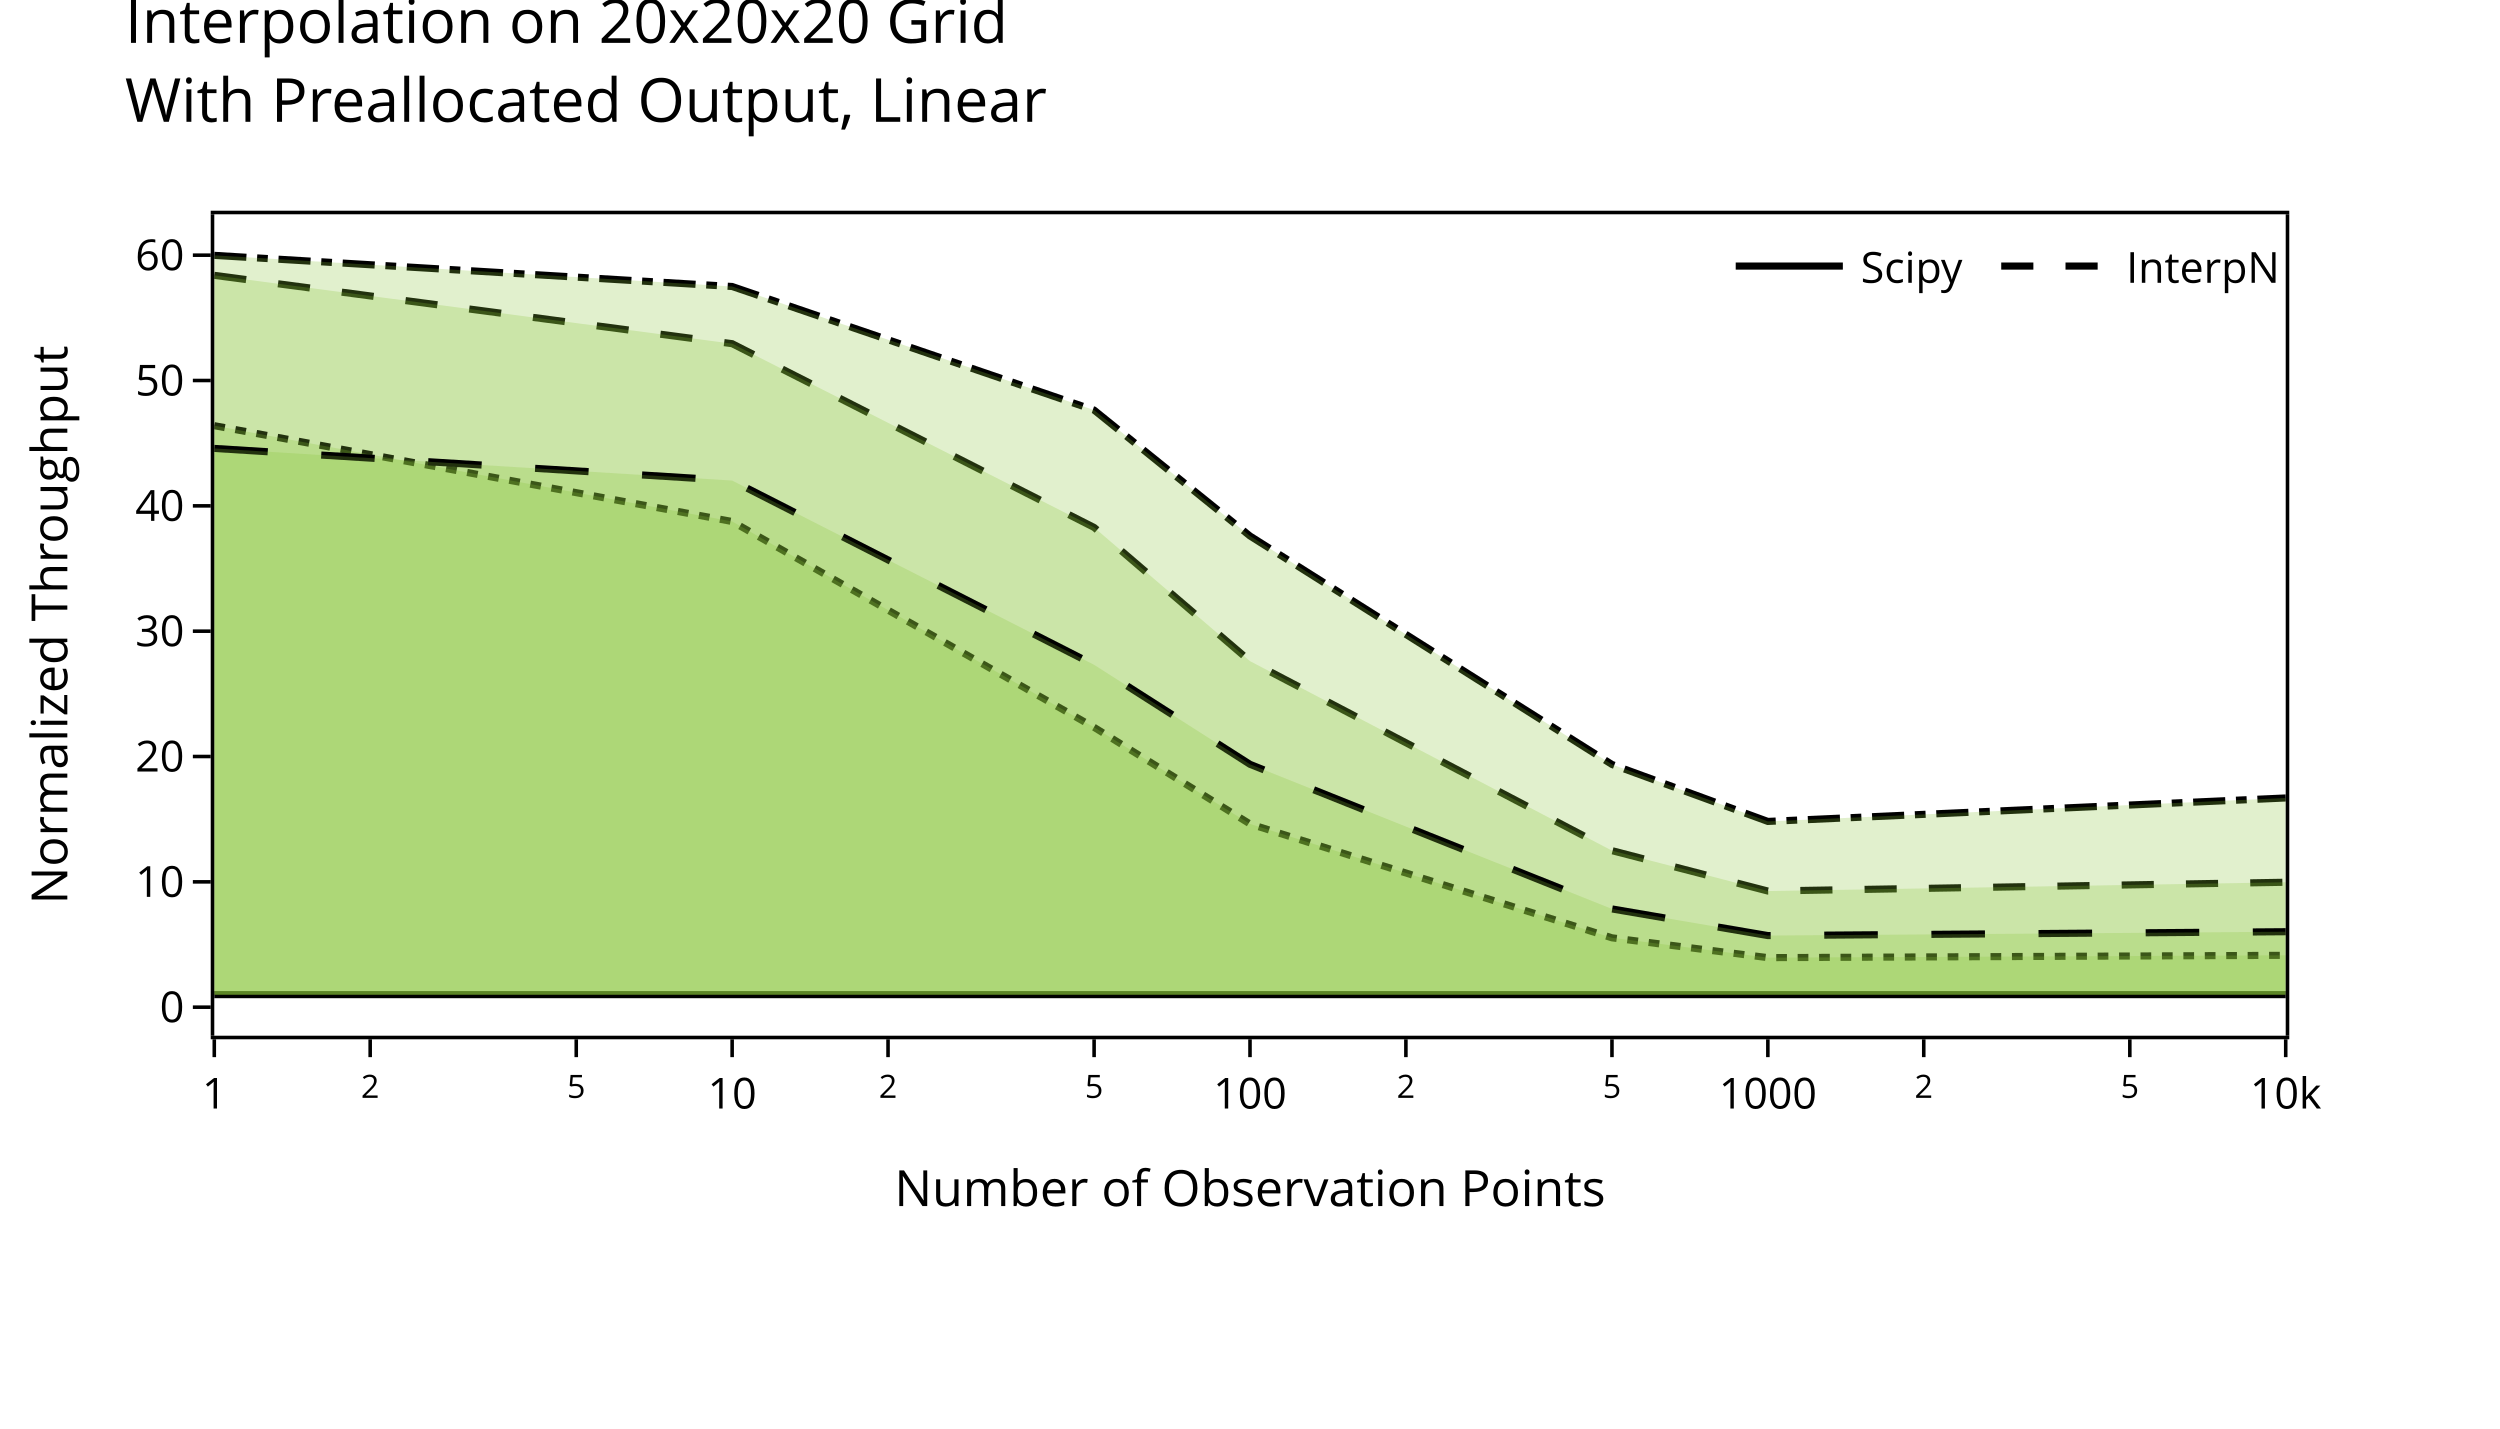
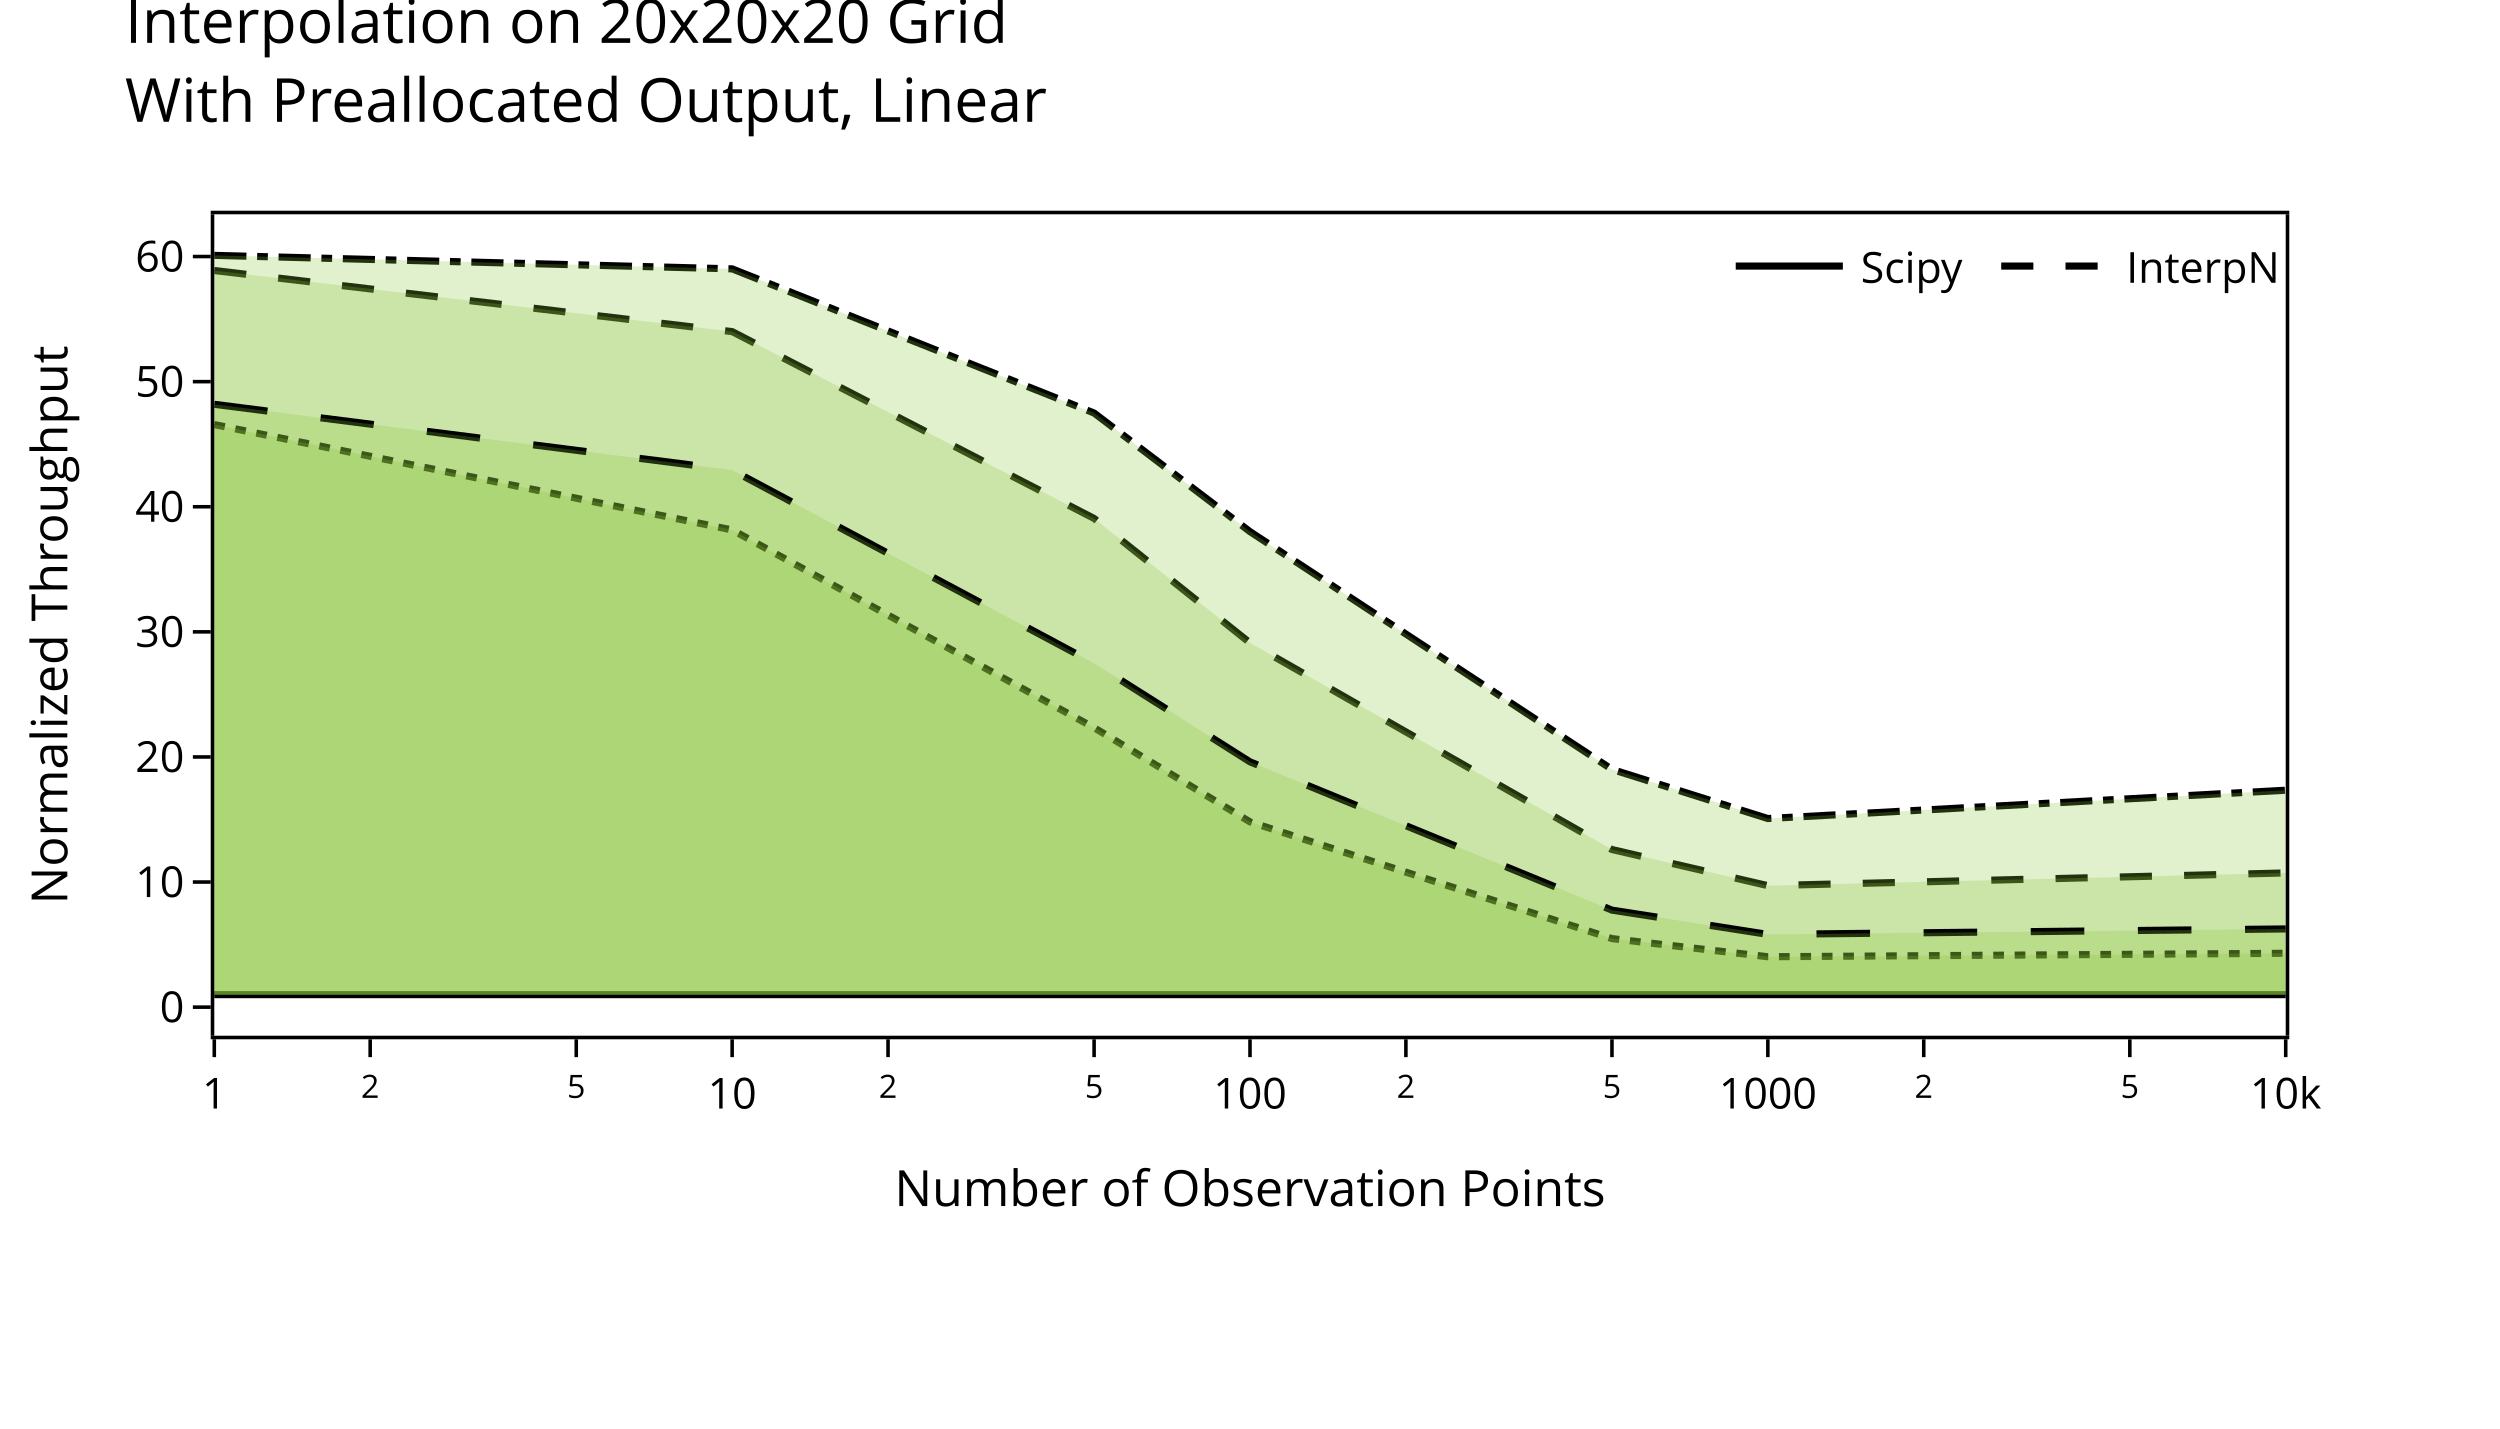
<svg xmlns="http://www.w3.org/2000/svg" class="main-svg" width="700" height="400" style="" viewBox="0 0 700 400">
  <rect x="0" y="0" width="700" height="400" style="fill: rgb(0, 0, 0); fill-opacity: 0;" />
-   <defs id="defs-a49486">
+   <defs id="defs-e1982f">
    <g class="clips">
-       <clipPath id="clipa49486xyplot" class="plotclip">
+       <clipPath id="clipe1982fxyplot" class="plotclip">
        <rect width="580" height="230" />
      </clipPath>
-       <clipPath class="axesclip" id="clipa49486x">
+       <clipPath class="axesclip" id="clipe1982fx">
        <rect x="60" y="0" width="580" height="400" />
      </clipPath>
-       <clipPath class="axesclip" id="clipa49486y">
+       <clipPath class="axesclip" id="clipe1982fy">
        <rect x="0" y="60" width="700" height="230" />
      </clipPath>
-       <clipPath class="axesclip" id="clipa49486xy">
+       <clipPath class="axesclip" id="clipe1982fxy">
        <rect x="60" y="60" width="580" height="230" />
      </clipPath>
    </g>
    <g class="gradients" />
    <g class="patterns" />
  </defs>
  <g class="bglayer">
    <rect class="bg" x="60" y="60" width="580" height="230" style="fill: rgb(0, 0, 0); fill-opacity: 0; stroke-width: 0;" />
  </g>
  <g class="layer-below">
    <g class="imagelayer" />
    <g class="shapelayer" />
  </g>
  <g class="cartesianlayer">
    <g class="subplot xy">
      <g class="layer-subplot">
        <g class="shapelayer" />
        <g class="imagelayer" />
      </g>
      <g class="minor-gridlayer">
        <g class="x" />
        <g class="y" />
      </g>
      <g class="gridlayer">
        <g class="x" />
        <g class="y" />
      </g>
      <g class="zerolinelayer" />
      <g class="layer-between">
        <g class="shapelayer" />
        <g class="imagelayer" />
      </g>
      <path class="xlines-below" />
      <path class="ylines-below" />
      <g class="overlines-below" />
      <g class="xaxislayer-below" />
      <g class="yaxislayer-below" />
      <g class="overaxes-below" />
      <g class="overplot">
-         <g class="xy" transform="translate(60,60)" clip-path="url(#clipa49486xyplot)">
+         <g class="xy" transform="translate(60,60)" clip-path="url(#clipe1982fxyplot)">
          <g class="scatterlayer mlayer">
-             <g class="trace scatter traceedd275" style="stroke-miterlimit: 2; opacity: 1;">
+             <g class="trace scatter trace25ef34" style="stroke-miterlimit: 2; opacity: 1;">
              <g class="fills" />
              <g class="errorbars" />
              <g class="lines">
                <path class="js-line" d="M0,218.5L580,218.5" style="vector-effect: none; fill: none; stroke: rgb(0, 0, 0); stroke-opacity: 1; stroke-width: 2px; opacity: 1;" />
              </g>
              <g class="points" />
              <g class="text" />
            </g>
-             <g class="trace scatter trace1bae87" style="stroke-miterlimit: 2; opacity: 1;">
-               <g class="fills" />
-               <g class="errorbars" />
-               <g class="lines">
-                 <path class="js-line" d="M0,17.1L145,36.23L246.35,87.69L290,125.12L391.35,178.18L435,189.49L580,187.03" style="vector-effect: none; fill: none; stroke: rgb(0, 0, 0); stroke-opacity: 1; stroke-dasharray: 9px, 9px; stroke-width: 2px; opacity: 1;" />
-               </g>
-               <g class="points" />
-               <g class="text" />
-             </g>
-             <g class="trace scatter trace95c01f" style="stroke-miterlimit: 2; opacity: 1;">
+             <g class="trace scatter tracee4ab9b" style="stroke-miterlimit: 2; opacity: 1;">
+               <g class="fills" />
+               <g class="errorbars" />
+               <g class="lines">
+                 <path class="js-line" d="M0,15.75L145,32.85L246.35,85.17L290,120.01L391.35,177.87L435,187.98L580,184.42" style="vector-effect: none; fill: none; stroke: rgb(0, 0, 0); stroke-opacity: 1; stroke-dasharray: 9px, 9px; stroke-width: 2px; opacity: 1;" />
+               </g>
+               <g class="points" />
+               <g class="text" />
+             </g>
+             <g class="trace scatter trace6617af" style="stroke-miterlimit: 2; opacity: 1;">
              <g class="fills">
                <g>
-                   <path class="js-fill" d="M0,17.1L145,36.23L246.35,87.69L290,125.12L391.35,178.18L435,189.49L580,187.03L580,218.5L435,218.5L0,218.5Z" style="fill: rgb(139, 196, 59); fill-opacity: 0.25; stroke-width: 0;" />
+                   <path class="js-fill" d="M0,15.75L145,32.85L246.35,85.17L290,120.01L391.35,177.87L435,187.98L580,184.42L580,218.5L435,218.5L0,218.5Z" style="fill: rgb(139, 196, 59); fill-opacity: 0.25; stroke-width: 0;" />
                </g>
              </g>
              <g class="errorbars" />
              <g class="lines">
-                 <path class="js-line" d="M0,17.1L145,36.23L246.35,87.69L290,125.12L391.35,178.18L435,189.49L580,187.03L580,218.5L435,218.5L0,218.5" style="vector-effect: none; fill: none; stroke: rgb(0, 204, 150); stroke-opacity: 1; stroke-width: 0px; opacity: 1;" />
-               </g>
-               <g class="points" />
-               <g class="text" />
-             </g>
-             <g class="trace scatter tracea2732a" style="stroke-miterlimit: 2; opacity: 1;">
-               <g class="fills" />
-               <g class="errorbars" />
-               <g class="lines">
-                 <path class="js-line" d="M0,59.19L145,86.02L246.35,143.66L290,170.71L391.35,202.59L435,208.14L580,207.49" style="vector-effect: none; fill: none; stroke: rgb(0, 0, 0); stroke-opacity: 1; stroke-dasharray: 3px, 3px; stroke-width: 2px; opacity: 1;" />
-               </g>
-               <g class="points" />
-               <g class="text" />
-             </g>
-             <g class="trace scatter traceb2490a" style="stroke-miterlimit: 2; opacity: 1;">
+                 <path class="js-line" d="M0,15.75L145,32.85L246.35,85.17L290,120.01L391.35,177.87L435,187.98L580,184.42L580,218.5L435,218.5L0,218.5" style="vector-effect: none; fill: none; stroke: rgb(0, 204, 150); stroke-opacity: 1; stroke-width: 0px; opacity: 1;" />
+               </g>
+               <g class="points" />
+               <g class="text" />
+             </g>
+             <g class="trace scatter traced8361d" style="stroke-miterlimit: 2; opacity: 1;">
+               <g class="fills" />
+               <g class="errorbars" />
+               <g class="lines">
+                 <path class="js-line" d="M0,58.88L145,88.38L246.35,143.76L290,170.13L391.35,202.81L435,207.89L580,206.92" style="vector-effect: none; fill: none; stroke: rgb(0, 0, 0); stroke-opacity: 1; stroke-dasharray: 3px, 3px; stroke-width: 2px; opacity: 1;" />
+               </g>
+               <g class="points" />
+               <g class="text" />
+             </g>
+             <g class="trace scatter tracee8f735" style="stroke-miterlimit: 2; opacity: 1;">
              <g class="fills">
                <g>
-                   <path class="js-fill" d="M0,59.19L145,86.02L246.35,143.66L290,170.71L391.35,202.59L435,208.14L580,207.49L580,218.5L435,218.5L0,218.5Z" style="fill: rgb(139, 196, 59); fill-opacity: 0.25; stroke-width: 0;" />
+                   <path class="js-fill" d="M0,58.88L145,88.38L246.35,143.76L290,170.13L391.35,202.81L435,207.89L580,206.92L580,218.5L435,218.5L0,218.5Z" style="fill: rgb(139, 196, 59); fill-opacity: 0.25; stroke-width: 0;" />
                </g>
              </g>
              <g class="errorbars" />
              <g class="lines">
-                 <path class="js-line" d="M0,59.19L145,86.02L246.35,143.66L290,170.71L391.35,202.59L435,208.14L580,207.49L580,218.5L435,218.5L0,218.5" style="vector-effect: none; fill: none; stroke: rgb(255, 161, 90); stroke-opacity: 1; stroke-width: 0px; opacity: 1;" />
-               </g>
-               <g class="points" />
-               <g class="text" />
-             </g>
-             <g class="trace scatter trace92f21b" style="stroke-miterlimit: 2; opacity: 1;">
-               <g class="fills" />
-               <g class="errorbars" />
-               <g class="lines">
-                 <path class="js-line" d="M0,11.5L145,20.22L246.35,54.83L290,90.08L391.35,154.05L435,170L580,163.43" style="vector-effect: none; fill: none; stroke: rgb(0, 0, 0); stroke-opacity: 1; stroke-dasharray: 9px, 3px, 3px, 3px; stroke-width: 2px; opacity: 1;" />
-               </g>
-               <g class="points" />
-               <g class="text" />
-             </g>
-             <g class="trace scatter trace335458" style="stroke-miterlimit: 2; opacity: 1;">
+                 <path class="js-line" d="M0,58.88L145,88.38L246.35,143.76L290,170.13L391.35,202.81L435,207.89L580,206.92L580,218.5L435,218.5L0,218.5" style="vector-effect: none; fill: none; stroke: rgb(255, 161, 90); stroke-opacity: 1; stroke-width: 0px; opacity: 1;" />
+               </g>
+               <g class="points" />
+               <g class="text" />
+             </g>
+             <g class="trace scatter trace58e02a" style="stroke-miterlimit: 2; opacity: 1;">
+               <g class="fills" />
+               <g class="errorbars" />
+               <g class="lines">
+                 <path class="js-line" d="M0,11.5L145,15.28L246.35,55.65L290,88.86L391.35,155.43L435,169.19L580,161.26" style="vector-effect: none; fill: none; stroke: rgb(0, 0, 0); stroke-opacity: 1; stroke-dasharray: 9px, 3px, 3px, 3px; stroke-width: 2px; opacity: 1;" />
+               </g>
+               <g class="points" />
+               <g class="text" />
+             </g>
+             <g class="trace scatter traced1d454" style="stroke-miterlimit: 2; opacity: 1;">
              <g class="fills">
                <g>
-                   <path class="js-fill" d="M0,11.5L145,20.22L246.35,54.83L290,90.08L391.35,154.05L435,170L580,163.43L580,218.5L435,218.5L0,218.5Z" style="fill: rgb(139, 196, 59); fill-opacity: 0.25; stroke-width: 0;" />
+                   <path class="js-fill" d="M0,11.5L145,15.28L246.35,55.65L290,88.86L391.35,155.43L435,169.19L580,161.26L580,218.5L435,218.5L0,218.5Z" style="fill: rgb(139, 196, 59); fill-opacity: 0.25; stroke-width: 0;" />
                </g>
              </g>
              <g class="errorbars" />
              <g class="lines">
-                 <path class="js-line" d="M0,11.5L145,20.22L246.35,54.83L290,90.08L391.35,154.05L435,170L580,163.43L580,218.5L435,218.5L0,218.5" style="vector-effect: none; fill: none; stroke: rgb(255, 102, 146); stroke-opacity: 1; stroke-width: 0px; opacity: 1;" />
-               </g>
-               <g class="points" />
-               <g class="text" />
-             </g>
-             <g class="trace scatter trace5e5a81" style="stroke-miterlimit: 2; opacity: 1;">
-               <g class="fills" />
-               <g class="errorbars" />
-               <g class="lines">
-                 <path class="js-line" d="M0,65.56L145,74.56L246.35,126.15L290,154.01L391.35,194.5L435,201.96L580,200.88" style="vector-effect: none; fill: none; stroke: rgb(0, 0, 0); stroke-opacity: 1; stroke-dasharray: 15px, 15px; stroke-width: 2px; opacity: 1;" />
-               </g>
-               <g class="points" />
-               <g class="text" />
-             </g>
-             <g class="trace scatter trace287476" style="stroke-miterlimit: 2; opacity: 1;">
+                 <path class="js-line" d="M0,11.5L145,15.28L246.35,55.65L290,88.86L391.35,155.43L435,169.19L580,161.26L580,218.5L435,218.5L0,218.5" style="vector-effect: none; fill: none; stroke: rgb(255, 102, 146); stroke-opacity: 1; stroke-width: 0px; opacity: 1;" />
+               </g>
+               <g class="points" />
+               <g class="text" />
+             </g>
+             <g class="trace scatter trace0a4506" style="stroke-miterlimit: 2; opacity: 1;">
+               <g class="fills" />
+               <g class="errorbars" />
+               <g class="lines">
+                 <path class="js-line" d="M0,53.21L145,71.64L246.35,125.73L290,153.32L391.35,194.84L435,201.63L580,200.1" style="vector-effect: none; fill: none; stroke: rgb(0, 0, 0); stroke-opacity: 1; stroke-dasharray: 15px, 15px; stroke-width: 2px; opacity: 1;" />
+               </g>
+               <g class="points" />
+               <g class="text" />
+             </g>
+             <g class="trace scatter trace6725dd" style="stroke-miterlimit: 2; opacity: 1;">
              <g class="fills">
                <g>
-                   <path class="js-fill" d="M0,65.56L145,74.56L246.35,126.15L290,154.01L391.35,194.5L435,201.96L580,200.88L580,218.5L435,218.5L0,218.5Z" style="fill: rgb(139, 196, 59); fill-opacity: 0.25; stroke-width: 0;" />
+                   <path class="js-fill" d="M0,53.21L145,71.64L246.35,125.73L290,153.32L391.35,194.84L435,201.63L580,200.1L580,218.5L435,218.5L0,218.5Z" style="fill: rgb(139, 196, 59); fill-opacity: 0.25; stroke-width: 0;" />
                </g>
              </g>
              <g class="errorbars" />
              <g class="lines">
-                 <path class="js-line" d="M0,65.56L145,74.56L246.35,126.15L290,154.01L391.35,194.5L435,201.96L580,200.88L580,218.5L435,218.5L0,218.5" style="vector-effect: none; fill: none; stroke: rgb(255, 151, 255); stroke-opacity: 1; stroke-width: 0px; opacity: 1;" />
+                 <path class="js-line" d="M0,53.21L145,71.64L246.35,125.73L290,153.32L391.35,194.84L435,201.63L580,200.1L580,218.5L435,218.5L0,218.5" style="vector-effect: none; fill: none; stroke: rgb(255, 151, 255); stroke-opacity: 1; stroke-width: 0px; opacity: 1;" />
              </g>
              <g class="points" />
              <g class="text" />
            </g>
          </g>
        </g>
      </g>
      <path class="xlines-above crisp" d="M59,290.5H641M59,59.5H641" style="fill: none; stroke-width: 1px; stroke: rgb(0, 0, 0); stroke-opacity: 1;" />
      <path class="ylines-above crisp" d="M59.5,60V290M640.5,60V290" style="fill: none; stroke-width: 1px; stroke: rgb(0, 0, 0); stroke-opacity: 1;" />
      <g class="overlines-above" />
      <g class="xaxislayer-above">
        <path class="xtick ticks crisp" d="M0,291v5" transform="translate(60,0)" style="stroke: rgb(0, 0, 0); stroke-opacity: 1; stroke-width: 1px;" />
        <path class="xtick ticks crisp" d="M0,291v5" transform="translate(103.65,0)" style="stroke: rgb(0, 0, 0); stroke-opacity: 1; stroke-width: 1px;" />
        <path class="xtick ticks crisp" d="M0,291v5" transform="translate(161.35,0)" style="stroke: rgb(0, 0, 0); stroke-opacity: 1; stroke-width: 1px;" />
        <path class="xtick ticks crisp" d="M0,291v5" transform="translate(205,0)" style="stroke: rgb(0, 0, 0); stroke-opacity: 1; stroke-width: 1px;" />
        <path class="xtick ticks crisp" d="M0,291v5" transform="translate(248.65,0)" style="stroke: rgb(0, 0, 0); stroke-opacity: 1; stroke-width: 1px;" />
        <path class="xtick ticks crisp" d="M0,291v5" transform="translate(306.35,0)" style="stroke: rgb(0, 0, 0); stroke-opacity: 1; stroke-width: 1px;" />
        <path class="xtick ticks crisp" d="M0,291v5" transform="translate(350,0)" style="stroke: rgb(0, 0, 0); stroke-opacity: 1; stroke-width: 1px;" />
        <path class="xtick ticks crisp" d="M0,291v5" transform="translate(393.65,0)" style="stroke: rgb(0, 0, 0); stroke-opacity: 1; stroke-width: 1px;" />
        <path class="xtick ticks crisp" d="M0,291v5" transform="translate(451.35,0)" style="stroke: rgb(0, 0, 0); stroke-opacity: 1; stroke-width: 1px;" />
        <path class="xtick ticks crisp" d="M0,291v5" transform="translate(495,0)" style="stroke: rgb(0, 0, 0); stroke-opacity: 1; stroke-width: 1px;" />
        <path class="xtick ticks crisp" d="M0,291v5" transform="translate(538.65,0)" style="stroke: rgb(0, 0, 0); stroke-opacity: 1; stroke-width: 1px;" />
        <path class="xtick ticks crisp" d="M0,291v5" transform="translate(596.35,0)" style="stroke: rgb(0, 0, 0); stroke-opacity: 1; stroke-width: 1px;" />
        <path class="xtick ticks crisp" d="M0,291v5" transform="translate(640,0)" style="stroke: rgb(0, 0, 0); stroke-opacity: 1; stroke-width: 1px;" />
        <g class="xtick">
          <text text-anchor="middle" x="0" y="310.4" transform="translate(60,0)" style="font-family: 'Open Sans', verdana, arial, sans-serif; font-size: 12px; fill: rgb(0, 0, 0); fill-opacity: 1; white-space: pre; opacity: 1;">1</text>
        </g>
        <g class="xtick">
          <text text-anchor="middle" x="0" y="307.4" style="font-family: 'Open Sans', verdana, arial, sans-serif; font-size: 9px; fill: rgb(0, 0, 0); fill-opacity: 1; white-space: pre; opacity: 1;" transform="translate(103.65,0)">2</text>
        </g>
        <g class="xtick">
          <text text-anchor="middle" x="0" y="307.4" style="font-family: 'Open Sans', verdana, arial, sans-serif; font-size: 9px; fill: rgb(0, 0, 0); fill-opacity: 1; white-space: pre; opacity: 1;" transform="translate(161.35,0)">5</text>
        </g>
        <g class="xtick">
          <text text-anchor="middle" x="0" y="310.4" style="font-family: 'Open Sans', verdana, arial, sans-serif; font-size: 12px; fill: rgb(0, 0, 0); fill-opacity: 1; white-space: pre; opacity: 1;" transform="translate(205,0)">10</text>
        </g>
        <g class="xtick">
          <text text-anchor="middle" x="0" y="307.4" style="font-family: 'Open Sans', verdana, arial, sans-serif; font-size: 9px; fill: rgb(0, 0, 0); fill-opacity: 1; white-space: pre; opacity: 1;" transform="translate(248.65,0)">2</text>
        </g>
        <g class="xtick">
          <text text-anchor="middle" x="0" y="307.4" style="font-family: 'Open Sans', verdana, arial, sans-serif; font-size: 9px; fill: rgb(0, 0, 0); fill-opacity: 1; white-space: pre; opacity: 1;" transform="translate(306.35,0)">5</text>
        </g>
        <g class="xtick">
          <text text-anchor="middle" x="0" y="310.4" style="font-family: 'Open Sans', verdana, arial, sans-serif; font-size: 12px; fill: rgb(0, 0, 0); fill-opacity: 1; white-space: pre; opacity: 1;" transform="translate(350,0)">100</text>
        </g>
        <g class="xtick">
          <text text-anchor="middle" x="0" y="307.4" style="font-family: 'Open Sans', verdana, arial, sans-serif; font-size: 9px; fill: rgb(0, 0, 0); fill-opacity: 1; white-space: pre; opacity: 1;" transform="translate(393.65,0)">2</text>
        </g>
        <g class="xtick">
          <text text-anchor="middle" x="0" y="307.4" style="font-family: 'Open Sans', verdana, arial, sans-serif; font-size: 9px; fill: rgb(0, 0, 0); fill-opacity: 1; white-space: pre; opacity: 1;" transform="translate(451.35,0)">5</text>
        </g>
        <g class="xtick">
          <text text-anchor="middle" x="0" y="310.4" style="font-family: 'Open Sans', verdana, arial, sans-serif; font-size: 12px; fill: rgb(0, 0, 0); fill-opacity: 1; white-space: pre; opacity: 1;" transform="translate(495,0)">1000</text>
        </g>
        <g class="xtick">
          <text text-anchor="middle" x="0" y="307.4" style="font-family: 'Open Sans', verdana, arial, sans-serif; font-size: 9px; fill: rgb(0, 0, 0); fill-opacity: 1; white-space: pre; opacity: 1;" transform="translate(538.65,0)">2</text>
        </g>
        <g class="xtick">
          <text text-anchor="middle" x="0" y="307.4" style="font-family: 'Open Sans', verdana, arial, sans-serif; font-size: 9px; fill: rgb(0, 0, 0); fill-opacity: 1; white-space: pre; opacity: 1;" transform="translate(596.35,0)">5</text>
        </g>
        <g class="xtick">
          <text text-anchor="middle" x="0" y="310.4" style="font-family: 'Open Sans', verdana, arial, sans-serif; font-size: 12px; fill: rgb(0, 0, 0); fill-opacity: 1; white-space: pre; opacity: 1;" transform="translate(640,0)">10k</text>
        </g>
      </g>
      <g class="yaxislayer-above">
-         <path class="ytick ticks crisp" d="M59,0h-5" transform="translate(0,282.01)" style="stroke: rgb(0, 0, 0); stroke-opacity: 1; stroke-width: 1px;" />
-         <path class="ytick ticks crisp" d="M59,0h-5" transform="translate(0,246.92)" style="stroke: rgb(0, 0, 0); stroke-opacity: 1; stroke-width: 1px;" />
-         <path class="ytick ticks crisp" d="M59,0h-5" transform="translate(0,211.82)" style="stroke: rgb(0, 0, 0); stroke-opacity: 1; stroke-width: 1px;" />
-         <path class="ytick ticks crisp" d="M59,0h-5" transform="translate(0,176.73)" style="stroke: rgb(0, 0, 0); stroke-opacity: 1; stroke-width: 1px;" />
-         <path class="ytick ticks crisp" d="M59,0h-5" transform="translate(0,141.64)" style="stroke: rgb(0, 0, 0); stroke-opacity: 1; stroke-width: 1px;" />
-         <path class="ytick ticks crisp" d="M59,0h-5" transform="translate(0,106.54)" style="stroke: rgb(0, 0, 0); stroke-opacity: 1; stroke-width: 1px;" />
-         <path class="ytick ticks crisp" d="M59,0h-5" transform="translate(0,71.45)" style="stroke: rgb(0, 0, 0); stroke-opacity: 1; stroke-width: 1px;" />
-         <g class="ytick">
-           <text text-anchor="end" x="51.6" y="4.2" transform="translate(0,282.01)" style="font-family: 'Open Sans', verdana, arial, sans-serif; font-size: 12px; fill: rgb(0, 0, 0); fill-opacity: 1; white-space: pre; opacity: 1;">0</text>
-         </g>
-         <g class="ytick">
-           <text text-anchor="end" x="51.6" y="4.2" style="font-family: 'Open Sans', verdana, arial, sans-serif; font-size: 12px; fill: rgb(0, 0, 0); fill-opacity: 1; white-space: pre; opacity: 1;" transform="translate(0,246.92)">10</text>
-         </g>
-         <g class="ytick">
-           <text text-anchor="end" x="51.6" y="4.2" style="font-family: 'Open Sans', verdana, arial, sans-serif; font-size: 12px; fill: rgb(0, 0, 0); fill-opacity: 1; white-space: pre; opacity: 1;" transform="translate(0,211.82)">20</text>
-         </g>
-         <g class="ytick">
-           <text text-anchor="end" x="51.6" y="4.2" style="font-family: 'Open Sans', verdana, arial, sans-serif; font-size: 12px; fill: rgb(0, 0, 0); fill-opacity: 1; white-space: pre; opacity: 1;" transform="translate(0,176.73)">30</text>
-         </g>
-         <g class="ytick">
-           <text text-anchor="end" x="51.6" y="4.2" style="font-family: 'Open Sans', verdana, arial, sans-serif; font-size: 12px; fill: rgb(0, 0, 0); fill-opacity: 1; white-space: pre; opacity: 1;" transform="translate(0,141.64)">40</text>
-         </g>
-         <g class="ytick">
-           <text text-anchor="end" x="51.6" y="4.2" style="font-family: 'Open Sans', verdana, arial, sans-serif; font-size: 12px; fill: rgb(0, 0, 0); fill-opacity: 1; white-space: pre; opacity: 1;" transform="translate(0,106.54)">50</text>
-         </g>
-         <g class="ytick">
-           <text text-anchor="end" x="51.6" y="4.2" style="font-family: 'Open Sans', verdana, arial, sans-serif; font-size: 12px; fill: rgb(0, 0, 0); fill-opacity: 1; white-space: pre; opacity: 1;" transform="translate(0,71.45)">60</text>
+         <path class="ytick ticks crisp" d="M59,0h-5" transform="translate(0,282)" style="stroke: rgb(0, 0, 0); stroke-opacity: 1; stroke-width: 1px;" />
+         <path class="ytick ticks crisp" d="M59,0h-5" transform="translate(0,246.97)" style="stroke: rgb(0, 0, 0); stroke-opacity: 1; stroke-width: 1px;" />
+         <path class="ytick ticks crisp" d="M59,0h-5" transform="translate(0,211.95)" style="stroke: rgb(0, 0, 0); stroke-opacity: 1; stroke-width: 1px;" />
+         <path class="ytick ticks crisp" d="M59,0h-5" transform="translate(0,176.92)" style="stroke: rgb(0, 0, 0); stroke-opacity: 1; stroke-width: 1px;" />
+         <path class="ytick ticks crisp" d="M59,0h-5" transform="translate(0,141.89)" style="stroke: rgb(0, 0, 0); stroke-opacity: 1; stroke-width: 1px;" />
+         <path class="ytick ticks crisp" d="M59,0h-5" transform="translate(0,106.86)" style="stroke: rgb(0, 0, 0); stroke-opacity: 1; stroke-width: 1px;" />
+         <path class="ytick ticks crisp" d="M59,0h-5" transform="translate(0,71.83)" style="stroke: rgb(0, 0, 0); stroke-opacity: 1; stroke-width: 1px;" />
+         <g class="ytick">
+           <text text-anchor="end" x="51.6" y="4.2" transform="translate(0,282)" style="font-family: 'Open Sans', verdana, arial, sans-serif; font-size: 12px; fill: rgb(0, 0, 0); fill-opacity: 1; white-space: pre; opacity: 1;">0</text>
+         </g>
+         <g class="ytick">
+           <text text-anchor="end" x="51.6" y="4.2" style="font-family: 'Open Sans', verdana, arial, sans-serif; font-size: 12px; fill: rgb(0, 0, 0); fill-opacity: 1; white-space: pre; opacity: 1;" transform="translate(0,246.97)">10</text>
+         </g>
+         <g class="ytick">
+           <text text-anchor="end" x="51.6" y="4.2" style="font-family: 'Open Sans', verdana, arial, sans-serif; font-size: 12px; fill: rgb(0, 0, 0); fill-opacity: 1; white-space: pre; opacity: 1;" transform="translate(0,211.95)">20</text>
+         </g>
+         <g class="ytick">
+           <text text-anchor="end" x="51.6" y="4.2" style="font-family: 'Open Sans', verdana, arial, sans-serif; font-size: 12px; fill: rgb(0, 0, 0); fill-opacity: 1; white-space: pre; opacity: 1;" transform="translate(0,176.92)">30</text>
+         </g>
+         <g class="ytick">
+           <text text-anchor="end" x="51.6" y="4.2" style="font-family: 'Open Sans', verdana, arial, sans-serif; font-size: 12px; fill: rgb(0, 0, 0); fill-opacity: 1; white-space: pre; opacity: 1;" transform="translate(0,141.89)">40</text>
+         </g>
+         <g class="ytick">
+           <text text-anchor="end" x="51.6" y="4.2" style="font-family: 'Open Sans', verdana, arial, sans-serif; font-size: 12px; fill: rgb(0, 0, 0); fill-opacity: 1; white-space: pre; opacity: 1;" transform="translate(0,106.86)">50</text>
+         </g>
+         <g class="ytick">
+           <text text-anchor="end" x="51.6" y="4.2" style="font-family: 'Open Sans', verdana, arial, sans-serif; font-size: 12px; fill: rgb(0, 0, 0); fill-opacity: 1; white-space: pre; opacity: 1;" transform="translate(0,71.83)">60</text>
        </g>
      </g>
      <g class="overaxes-above" />
    </g>
  </g>
  <g class="polarlayer" />
  <g class="smithlayer" />
  <g class="ternarylayer" />
  <g class="geolayer" />
  <g class="funnelarealayer" />
  <g class="pielayer" />
  <g class="iciclelayer" />
  <g class="treemaplayer" />
  <g class="sunburstlayer" />
  <g class="glimages" />
-   <defs id="topdefs-a49486">
+   <defs id="topdefs-e1982f">
    <g class="clips" />
-     <clipPath id="legenda49486">
+     <clipPath id="legende1982f">
      <rect width="159" height="29" x="0" y="0" />
    </clipPath>
  </defs>
  <g class="layer-above">
    <g class="imagelayer" />
    <g class="shapelayer" />
  </g>
  <g class="infolayer">
    <g class="legend" pointer-events="all" transform="translate(481,60)">
      <rect class="bg" shape-rendering="crispEdges" width="159" height="29" x="0" y="0" style="stroke: rgb(68, 68, 68); stroke-opacity: 1; fill: rgb(0, 0, 0); fill-opacity: 0; stroke-width: 0px;" />
-       <g class="scrollbox" transform="" clip-path="url(#legenda49486)">
+       <g class="scrollbox" transform="" clip-path="url(#legende1982f)">
        <g class="groups">
          <g class="traces" transform="translate(0,14.5)" style="opacity: 1;">
            <text class="legendtext" text-anchor="start" x="40" y="4.68" style="font-family: 'Open Sans', verdana, arial, sans-serif; font-size: 12px; fill: rgb(0, 0, 0); fill-opacity: 1; white-space: pre;">Scipy</text>
            <g class="layers" style="opacity: 1;">
              <g class="legendfill" />
              <g class="legendlines">
                <path class="js-line" d="M5,0h30" style="fill: none; stroke: rgb(0, 0, 0); stroke-opacity: 1; stroke-width: 2px;" />
              </g>
              <g class="legendsymbols">
                <g class="legendpoints" />
              </g>
            </g>
            <rect class="legendtoggle" x="0" y="-9.5" width="71.844" height="19" style="fill: rgb(0, 0, 0); fill-opacity: 0;" />
          </g>
          <g class="traces" transform="translate(74.34375,14.5)" style="opacity: 1;">
            <text class="legendtext" text-anchor="start" x="40" y="4.68" style="font-family: 'Open Sans', verdana, arial, sans-serif; font-size: 12px; fill: rgb(0, 0, 0); fill-opacity: 1; white-space: pre;">InterpN</text>
            <g class="layers" style="opacity: 1;">
              <g class="legendfill" />
              <g class="legendlines">
                <path class="js-line" d="M5,0h30" style="fill: none; stroke: rgb(0, 0, 0); stroke-opacity: 1; stroke-dasharray: 9px, 9px; stroke-width: 2px;" />
              </g>
              <g class="legendsymbols">
                <g class="legendpoints" />
              </g>
            </g>
            <rect class="legendtoggle" x="0" y="-9.5" width="81.859" height="19" style="fill: rgb(0, 0, 0); fill-opacity: 0;" />
          </g>
        </g>
      </g>
      <rect class="scrollbar" rx="20" ry="3" width="0" height="0" x="0" y="0" style="fill: rgb(128, 139, 164); fill-opacity: 1;" />
    </g>
    <g class="g-gtitle">
      <text class="gtitle" x="35" y="12" text-anchor="start" dy="0.7em" style="opacity: 1; font-family: 'Open Sans', verdana, arial, sans-serif; font-size: 17px; fill: rgb(0, 0, 0); fill-opacity: 1; white-space: pre;">
        <tspan class="line" dy="0em" x="35" y="12">Interpolation on 20x20x20 Grid</tspan>
        <tspan class="line" dy="1.3em" x="35" y="12">With Preallocated Output, Linear</tspan>
      </text>
    </g>
    <g class="g-xtitle">
      <text class="xtitle" x="350" y="337.706" text-anchor="middle" style="opacity: 1; font-family: 'Open Sans', verdana, arial, sans-serif; font-size: 14px; fill: rgb(0, 0, 0); fill-opacity: 1; white-space: pre;">Number of Observation Points</text>
    </g>
    <g class="g-ytitle">
      <text class="ytitle" transform="rotate(-90,18.85,175)" x="18.85" y="175" text-anchor="middle" style="opacity: 1; font-family: 'Open Sans', verdana, arial, sans-serif; font-size: 14px; fill: rgb(0, 0, 0); fill-opacity: 1; white-space: pre;">Normalized Throughput</text>
    </g>
  </g>
</svg>
